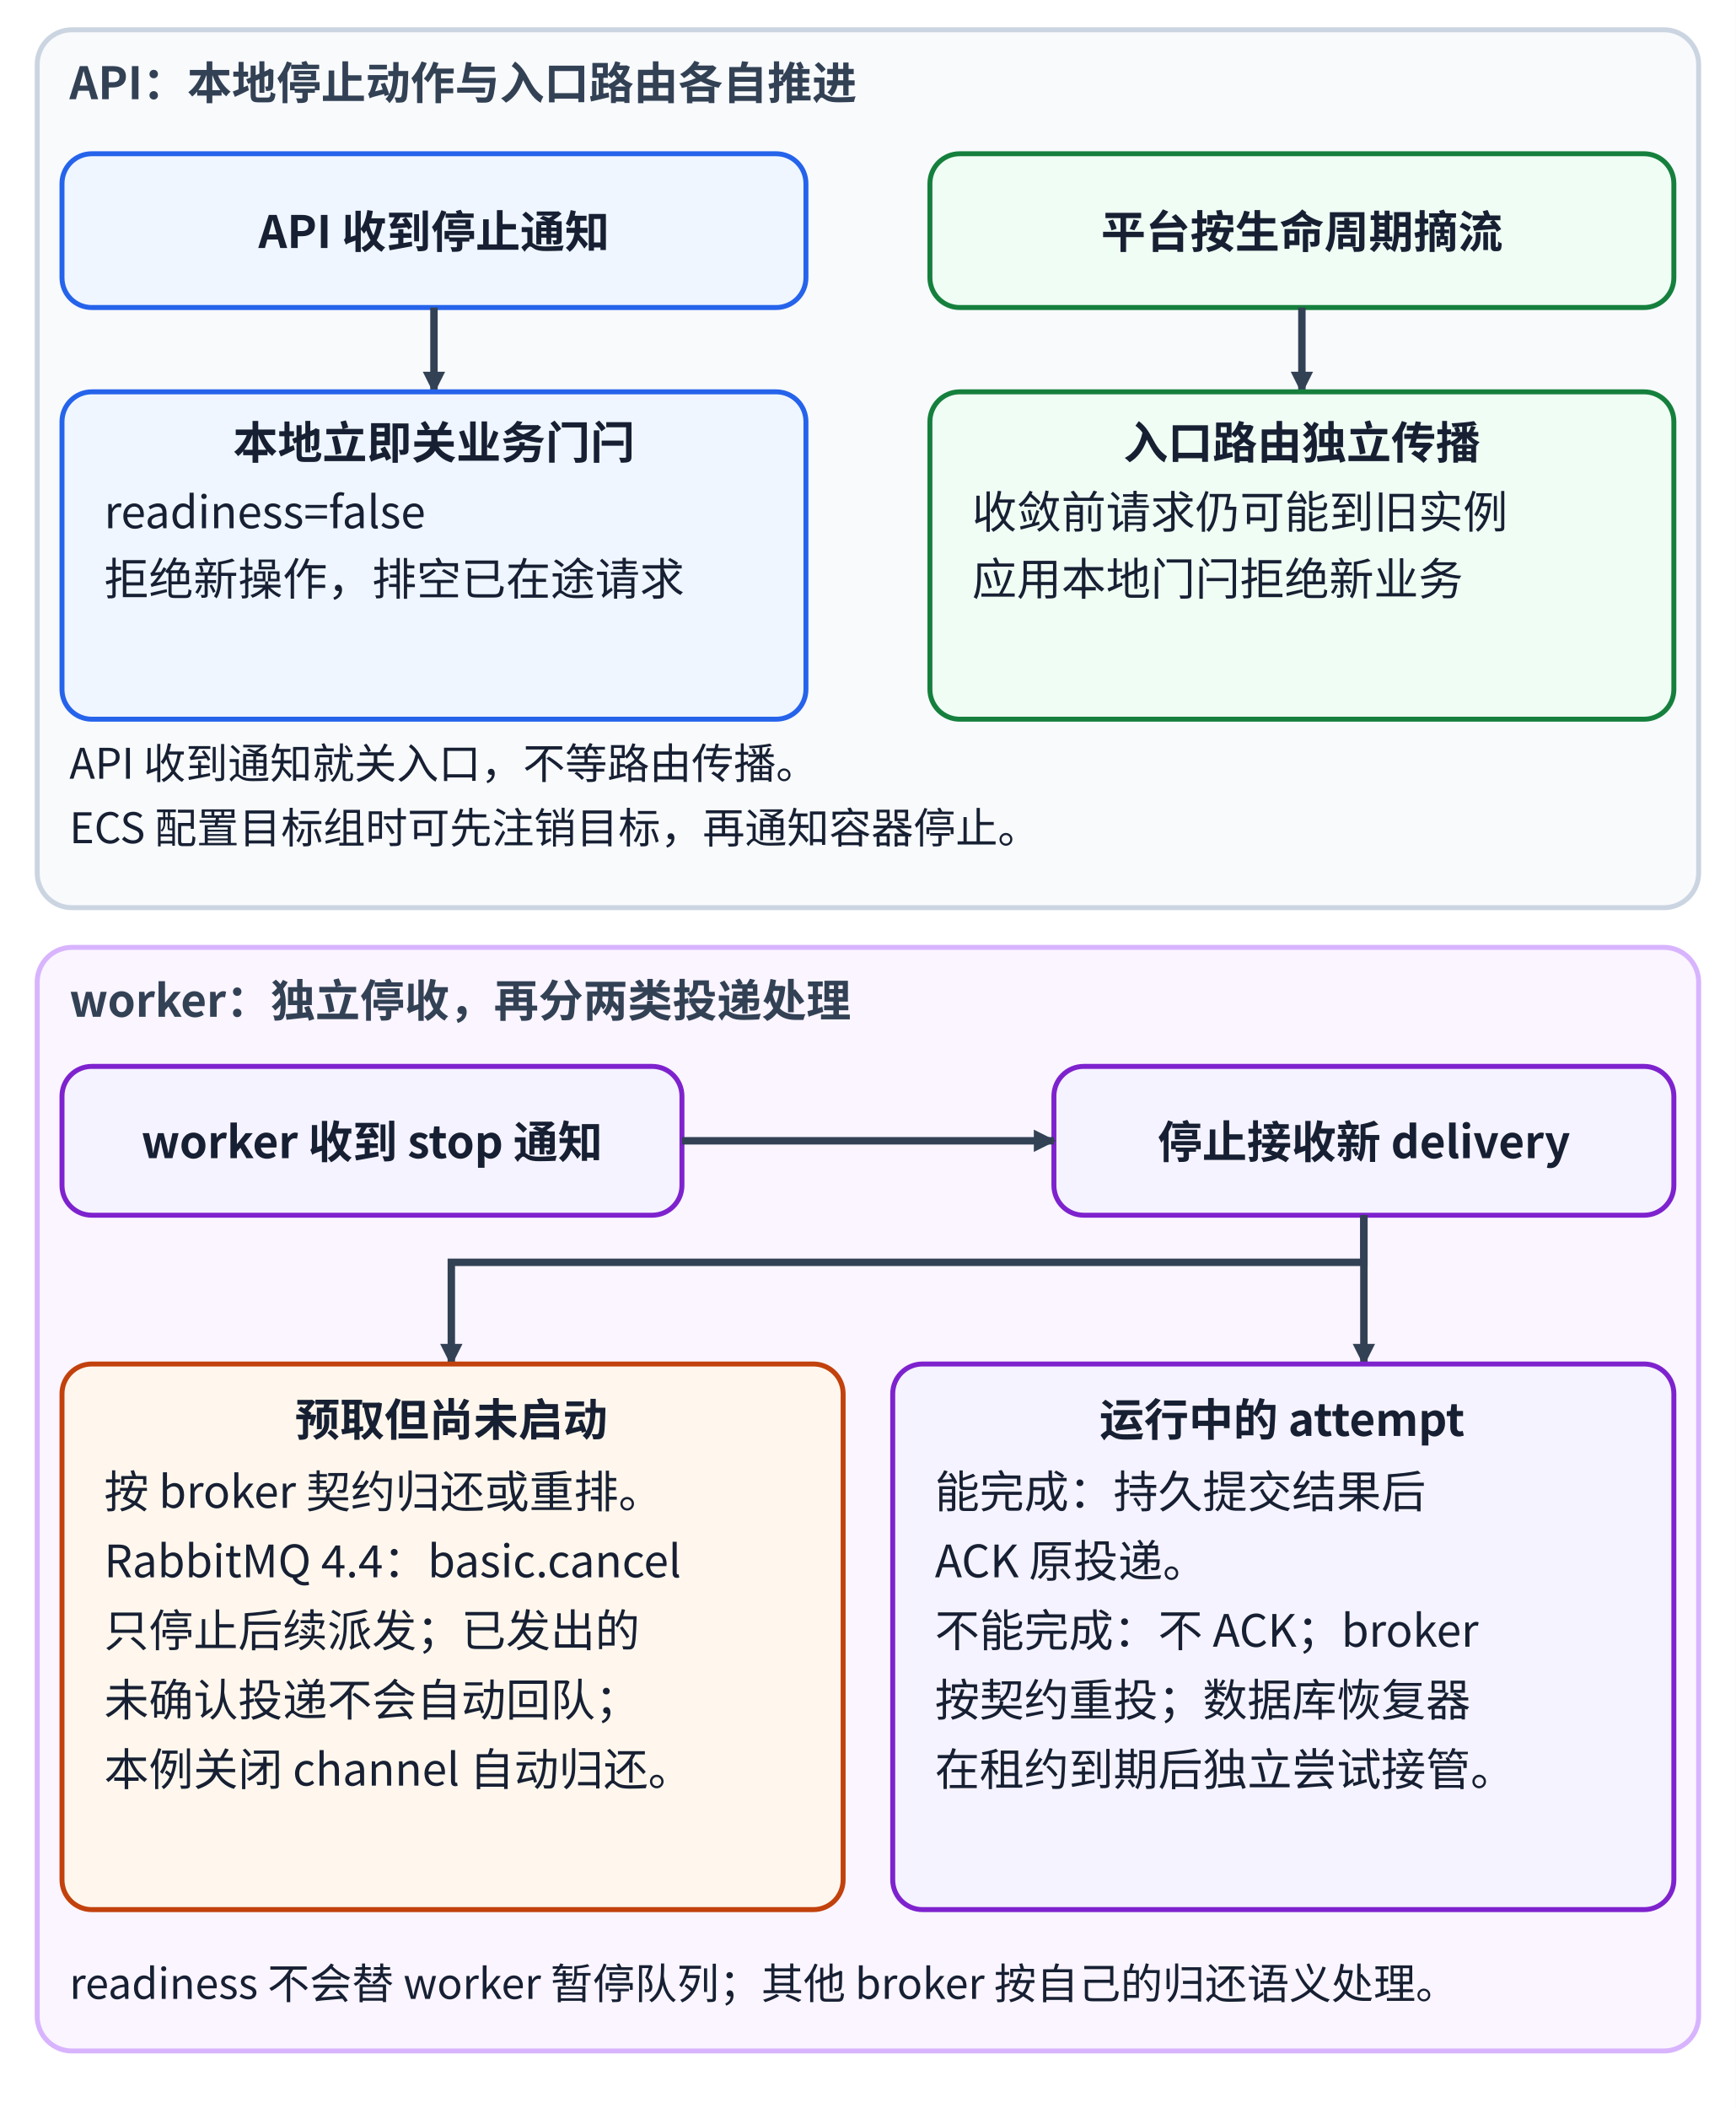
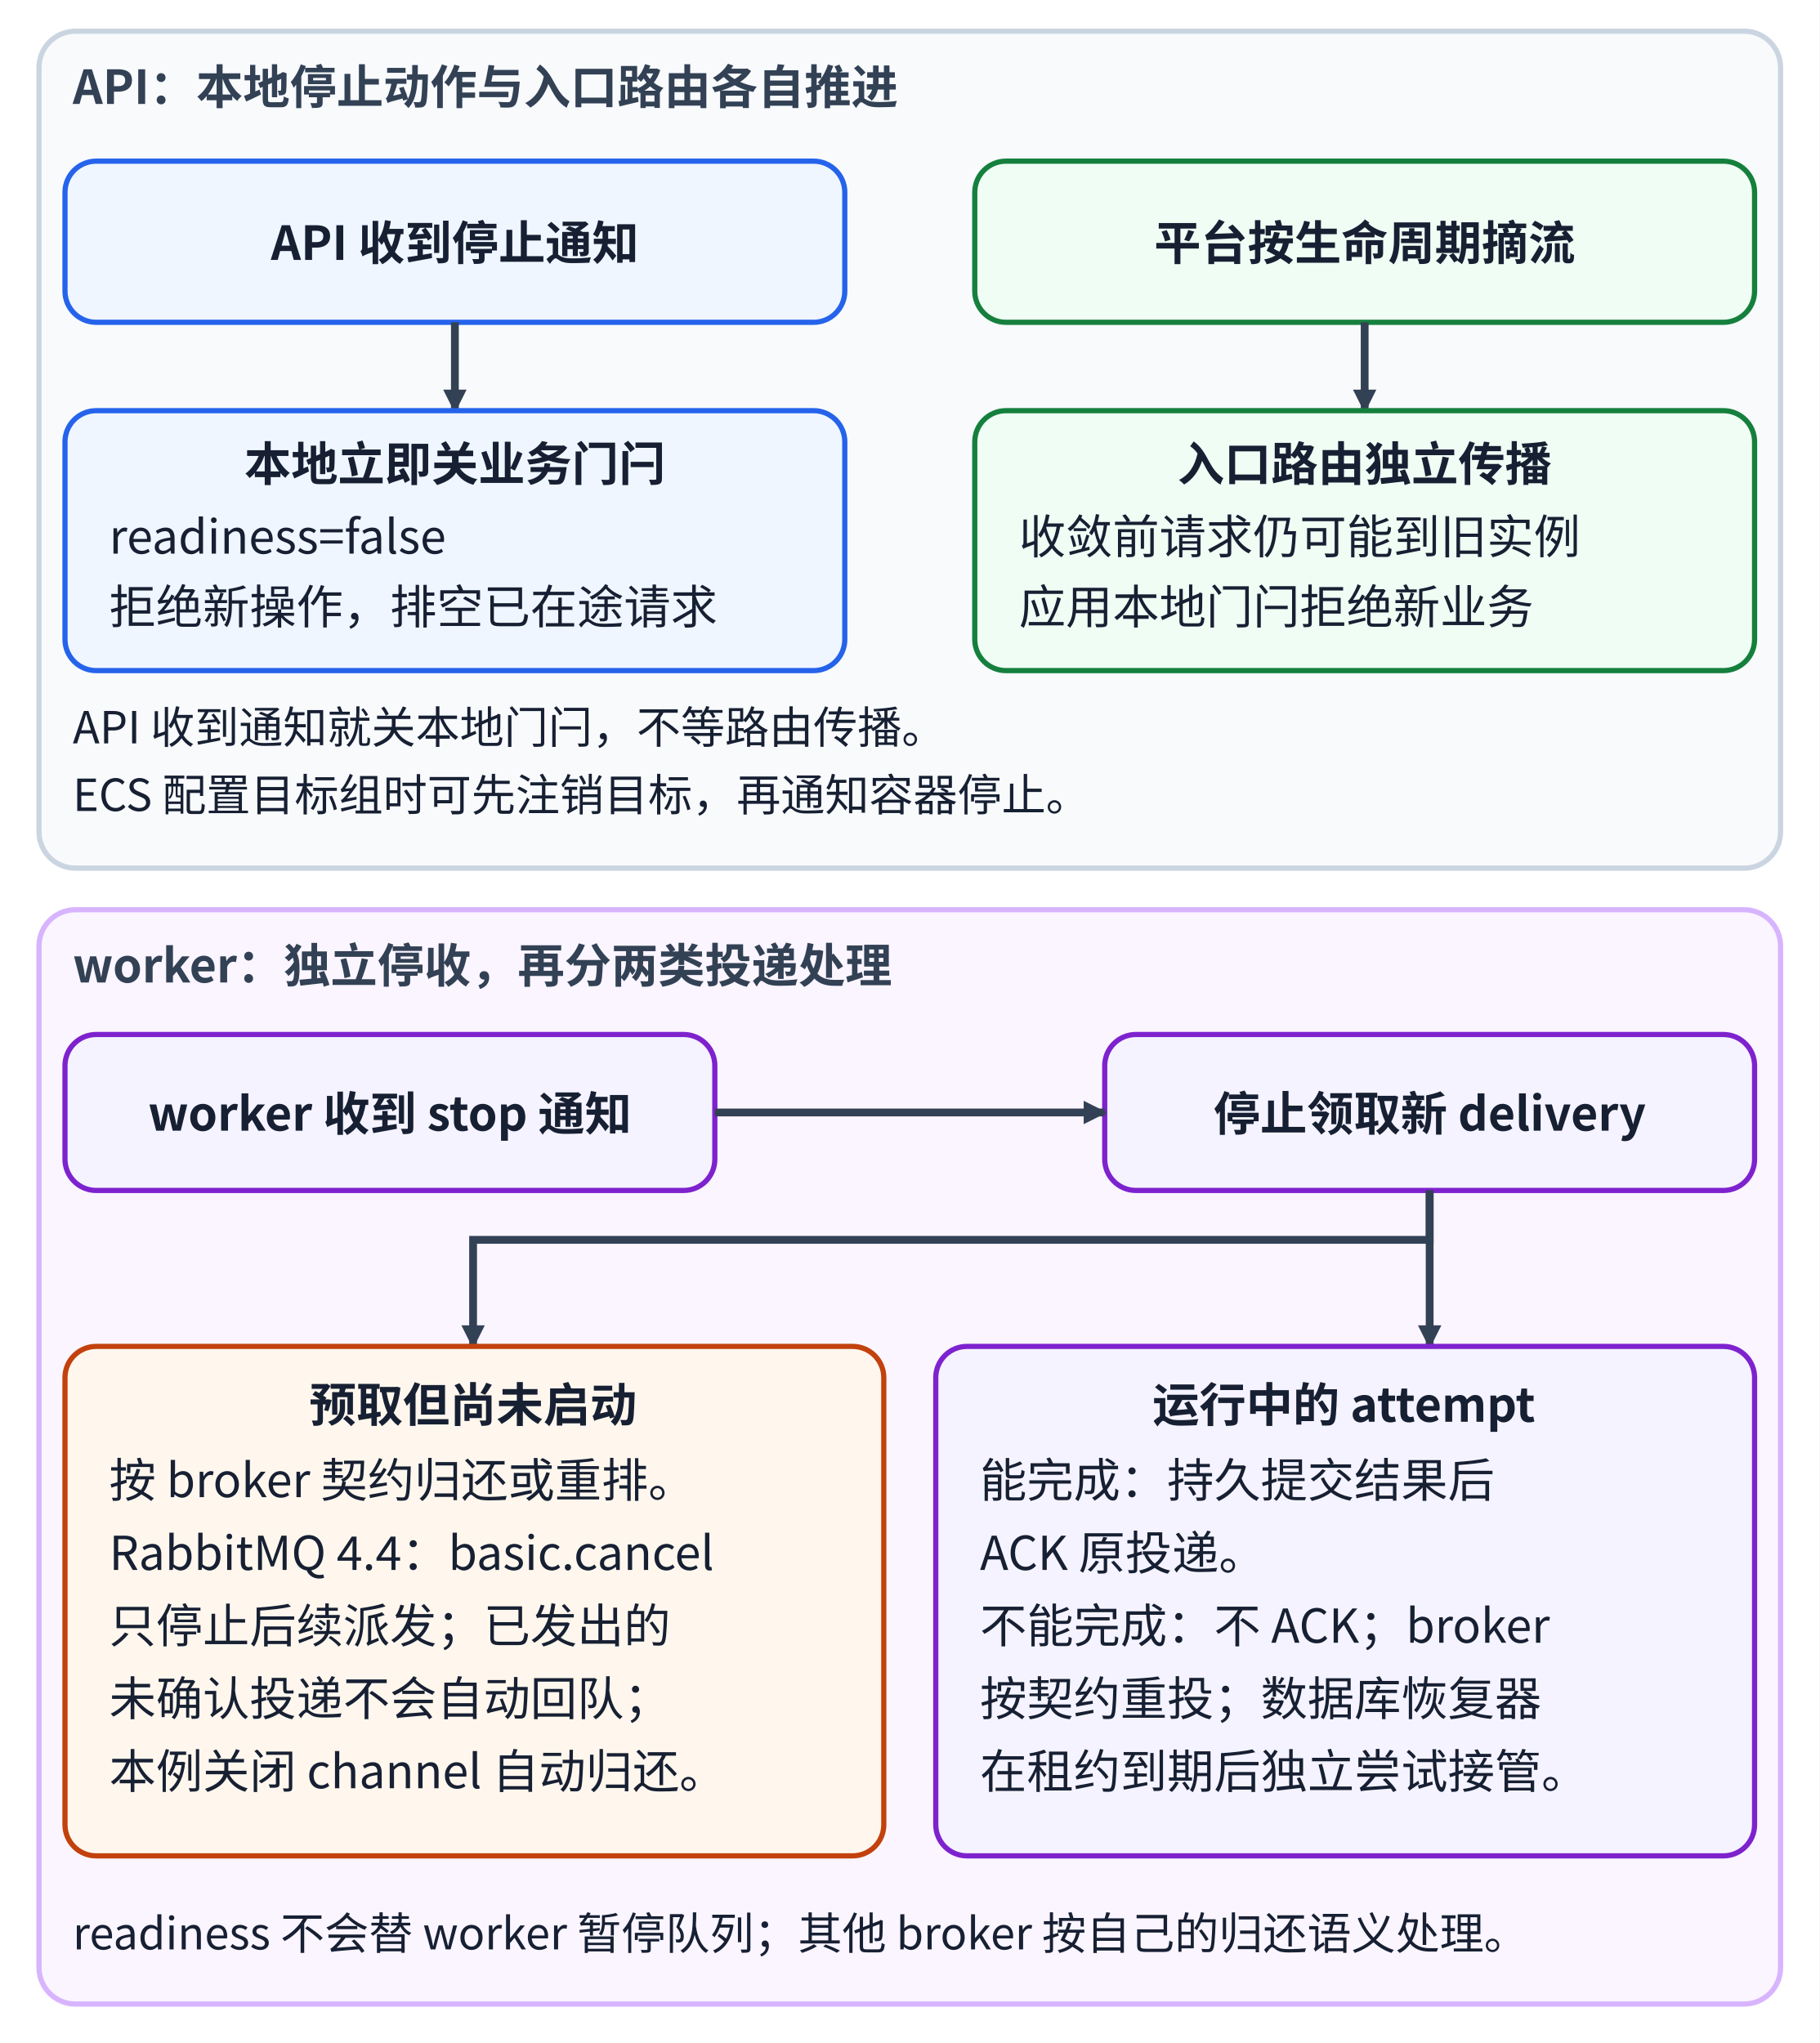
- <svg xmlns="http://www.w3.org/2000/svg" width="700" height="850" viewBox="0 0 700 850" role="img" aria-labelledby="title desc">
+ <svg xmlns="http://www.w3.org/2000/svg" width="700" height="786" viewBox="0 0 700 786" role="img" aria-labelledby="title desc">
  <defs>
    <marker markerUnits="userSpaceOnUse" id="arrow" viewBox="0 0 10 10" refX="9" refY="5" markerWidth="9" markerHeight="9" orient="auto">
      <path d="M0,0 L10,5 L0,10 z" fill="#334155" />
    </marker>
    <style>
      text { font-family: "PingFang SC", "Hiragino Sans GB", "Noto Sans CJK SC", sans-serif; fill: #172033; }
      .head { font-size: 18px; font-weight: 700; fill: #334155; }
      .label { font-size: 18px; font-weight: 700; }
      .body { font-size: 18px; }
      .note { font-size: 17px; }
      .panel { stroke-width: 2; rx: 14; }
      .app { fill: #eff6ff; stroke: #2563eb; stroke-width: 2; rx: 12; }
      .worker { fill: #f5f3ff; stroke: #7e22ce; stroke-width: 2; rx: 12; }
      .route { fill: #f0fdf4; stroke: #15803d; stroke-width: 2; rx: 12; }
      .warn { fill: #fff7ed; stroke: #c2410c; stroke-width: 2; rx: 12; }
      .arrow { fill: none; stroke: #334155; stroke-width: 3; marker-end: url(#arrow); }
    </style>
  </defs>
-   <rect width="700" height="850" fill="#fff" />
-   <rect x="15" y="12" width="670" height="354" class="panel" fill="#f8fafc" stroke="#cbd5e1" />
+   <rect width="700" height="786" fill="#fff" />
+   <rect x="15" y="12" width="670" height="322" class="panel" fill="#f8fafc" stroke="#cbd5e1" />
  <text x="28" y="40" class="head">API：本地停止动作与入口路由各自推进</text>
  <rect x="25" y="62" width="300" height="62" class="app" />
  <text x="175" y="100" text-anchor="middle" class="label">API 收到停止通知</text>
  <path d="M175 124 V158" class="arrow" />
-   <rect x="25" y="158" width="300" height="132" class="app" />
+   <rect x="25" y="158" width="300" height="100" class="app" />
  <text x="175" y="185" text-anchor="middle" class="label">本地立即关业务门闩</text>
  <text x="42" y="213" class="body">readiness=false</text>
  <text x="42" y="240" class="body">拒绝新操作，排空已在途请求</text>
  <rect x="375" y="62" width="300" height="62" class="route" />
  <text x="525" y="100" text-anchor="middle" class="label">平台按生命周期摘流</text>
  <path d="M525 124 V158" class="arrow" />
-   <rect x="375" y="158" width="300" height="132" class="route" />
+   <rect x="375" y="158" width="300" height="100" class="route" />
  <text x="525" y="185" text-anchor="middle" class="label">入口路由独立传播</text>
  <text x="392" y="213" class="body">收敛前请求仍可能到旧实例</text>
  <text x="392" y="240" class="body">应用本地门闩拒绝新业务</text>
-   <text x="28" y="314" class="note">API 收到通知就关入口，不等路由传播。</text>
-   <text x="28" y="340" class="note">ECS 配置目标组时可先注销目标，再通知容器停止。</text>
-   <rect x="15" y="382" width="670" height="445" class="panel" fill="#faf5ff" stroke="#d8b4fe" />
-   <text x="28" y="410" class="head">worker：独立停收，再分两类投递处理</text>
-   <rect x="25" y="430" width="250" height="60" class="worker" />
-   <text x="150" y="467" text-anchor="middle" class="label">worker 收到 stop 通知</text>
-   <rect x="425" y="430" width="250" height="60" class="worker" />
-   <text x="550" y="467" text-anchor="middle" class="label">停止接收新 delivery</text>
-   <path d="M275 460 H425" class="arrow" />
-   <path d="M550 490 V509 H182 V550" class="arrow" />
-   <path d="M550 490 V550" class="arrow" />
-   <rect x="25" y="550" width="315" height="220" class="warn" />
-   <text x="182" y="579" text-anchor="middle" class="label">预取但尚未启动</text>
-   <text x="42" y="608" class="body">按 broker 契约归还或重排。</text>
-   <text x="42" y="636" class="body">RabbitMQ 4.4：basic.cancel</text>
-   <text x="42" y="664" class="body">只停止后续派发；已发出的</text>
-   <text x="42" y="692" class="body">未确认投递不会自动回队；</text>
-   <text x="42" y="720" class="body">本例关闭 channel 自动归还。</text>
-   <rect x="360" y="550" width="315" height="220" class="worker" />
-   <text x="517" y="579" text-anchor="middle" class="label">运行中的 attempt</text>
-   <text x="377" y="608" class="body">能完成：持久提交结果后</text>
-   <text x="377" y="636" class="body">ACK 原投递。</text>
-   <text x="377" y="664" class="body">不能完成：不 ACK；broker</text>
-   <text x="377" y="692" class="body">按契约重投；数据库恢复器</text>
-   <text x="377" y="720" class="body">在租约到期后独立尝试接管。</text>
-   <text x="28" y="806" class="note">readiness 不会替 worker 暂停队列；其他 broker 按自己的归还语义处理。</text>
+   <text x="28" y="286" class="note">API 收到通知就关本地门闩，不等路由传播。</text>
+   <text x="28" y="312" class="note">ECS 配置目标组时可先注销目标，再通知容器停止。</text>
+   <rect x="15" y="350" width="670" height="421" class="panel" fill="#faf5ff" stroke="#d8b4fe" />
+   <text x="28" y="378" class="head">worker：独立停收，再分两类投递处理</text>
+   <rect x="25" y="398" width="250" height="60" class="worker" />
+   <text x="150" y="435" text-anchor="middle" class="label">worker 收到 stop 通知</text>
+   <rect x="425" y="398" width="250" height="60" class="worker" />
+   <text x="550" y="435" text-anchor="middle" class="label">停止领取新 delivery</text>
+   <path d="M275 428 H425" class="arrow" />
+   <path d="M550 458 V477 H182 V518" class="arrow" />
+   <path d="M550 458 V518" class="arrow" />
+   <rect x="25" y="518" width="315" height="196" class="warn" />
+   <text x="182" y="547" text-anchor="middle" class="label">预取但尚未启动</text>
+   <text x="42" y="576" class="body">按 broker 契约归还或重排。</text>
+   <text x="42" y="604" class="body">RabbitMQ 4.4：basic.cancel</text>
+   <text x="42" y="632" class="body">只停止后续派发；已发出的</text>
+   <text x="42" y="660" class="body">未确认投递不会自动回队；</text>
+   <text x="42" y="688" class="body">本例关闭 channel 自动归还。</text>
+   <rect x="360" y="518" width="315" height="196" class="worker" />
+   <text x="517" y="547" text-anchor="middle" class="label">运行中的 attempt</text>
+   <text x="377" y="576" class="body">能完成：持久提交结果后</text>
+   <text x="377" y="604" class="body">ACK 原投递。</text>
+   <text x="377" y="632" class="body">不能完成：不 ACK；broker</text>
+   <text x="377" y="660" class="body">按契约重投；数据库恢复器</text>
+   <text x="377" y="688" class="body">在租约到期后独立尝试接管。</text>
+   <text x="28" y="750" class="note">readiness 不会替 worker 暂停队列；其他 broker 按自己的归还语义处理。</text>
</svg>
